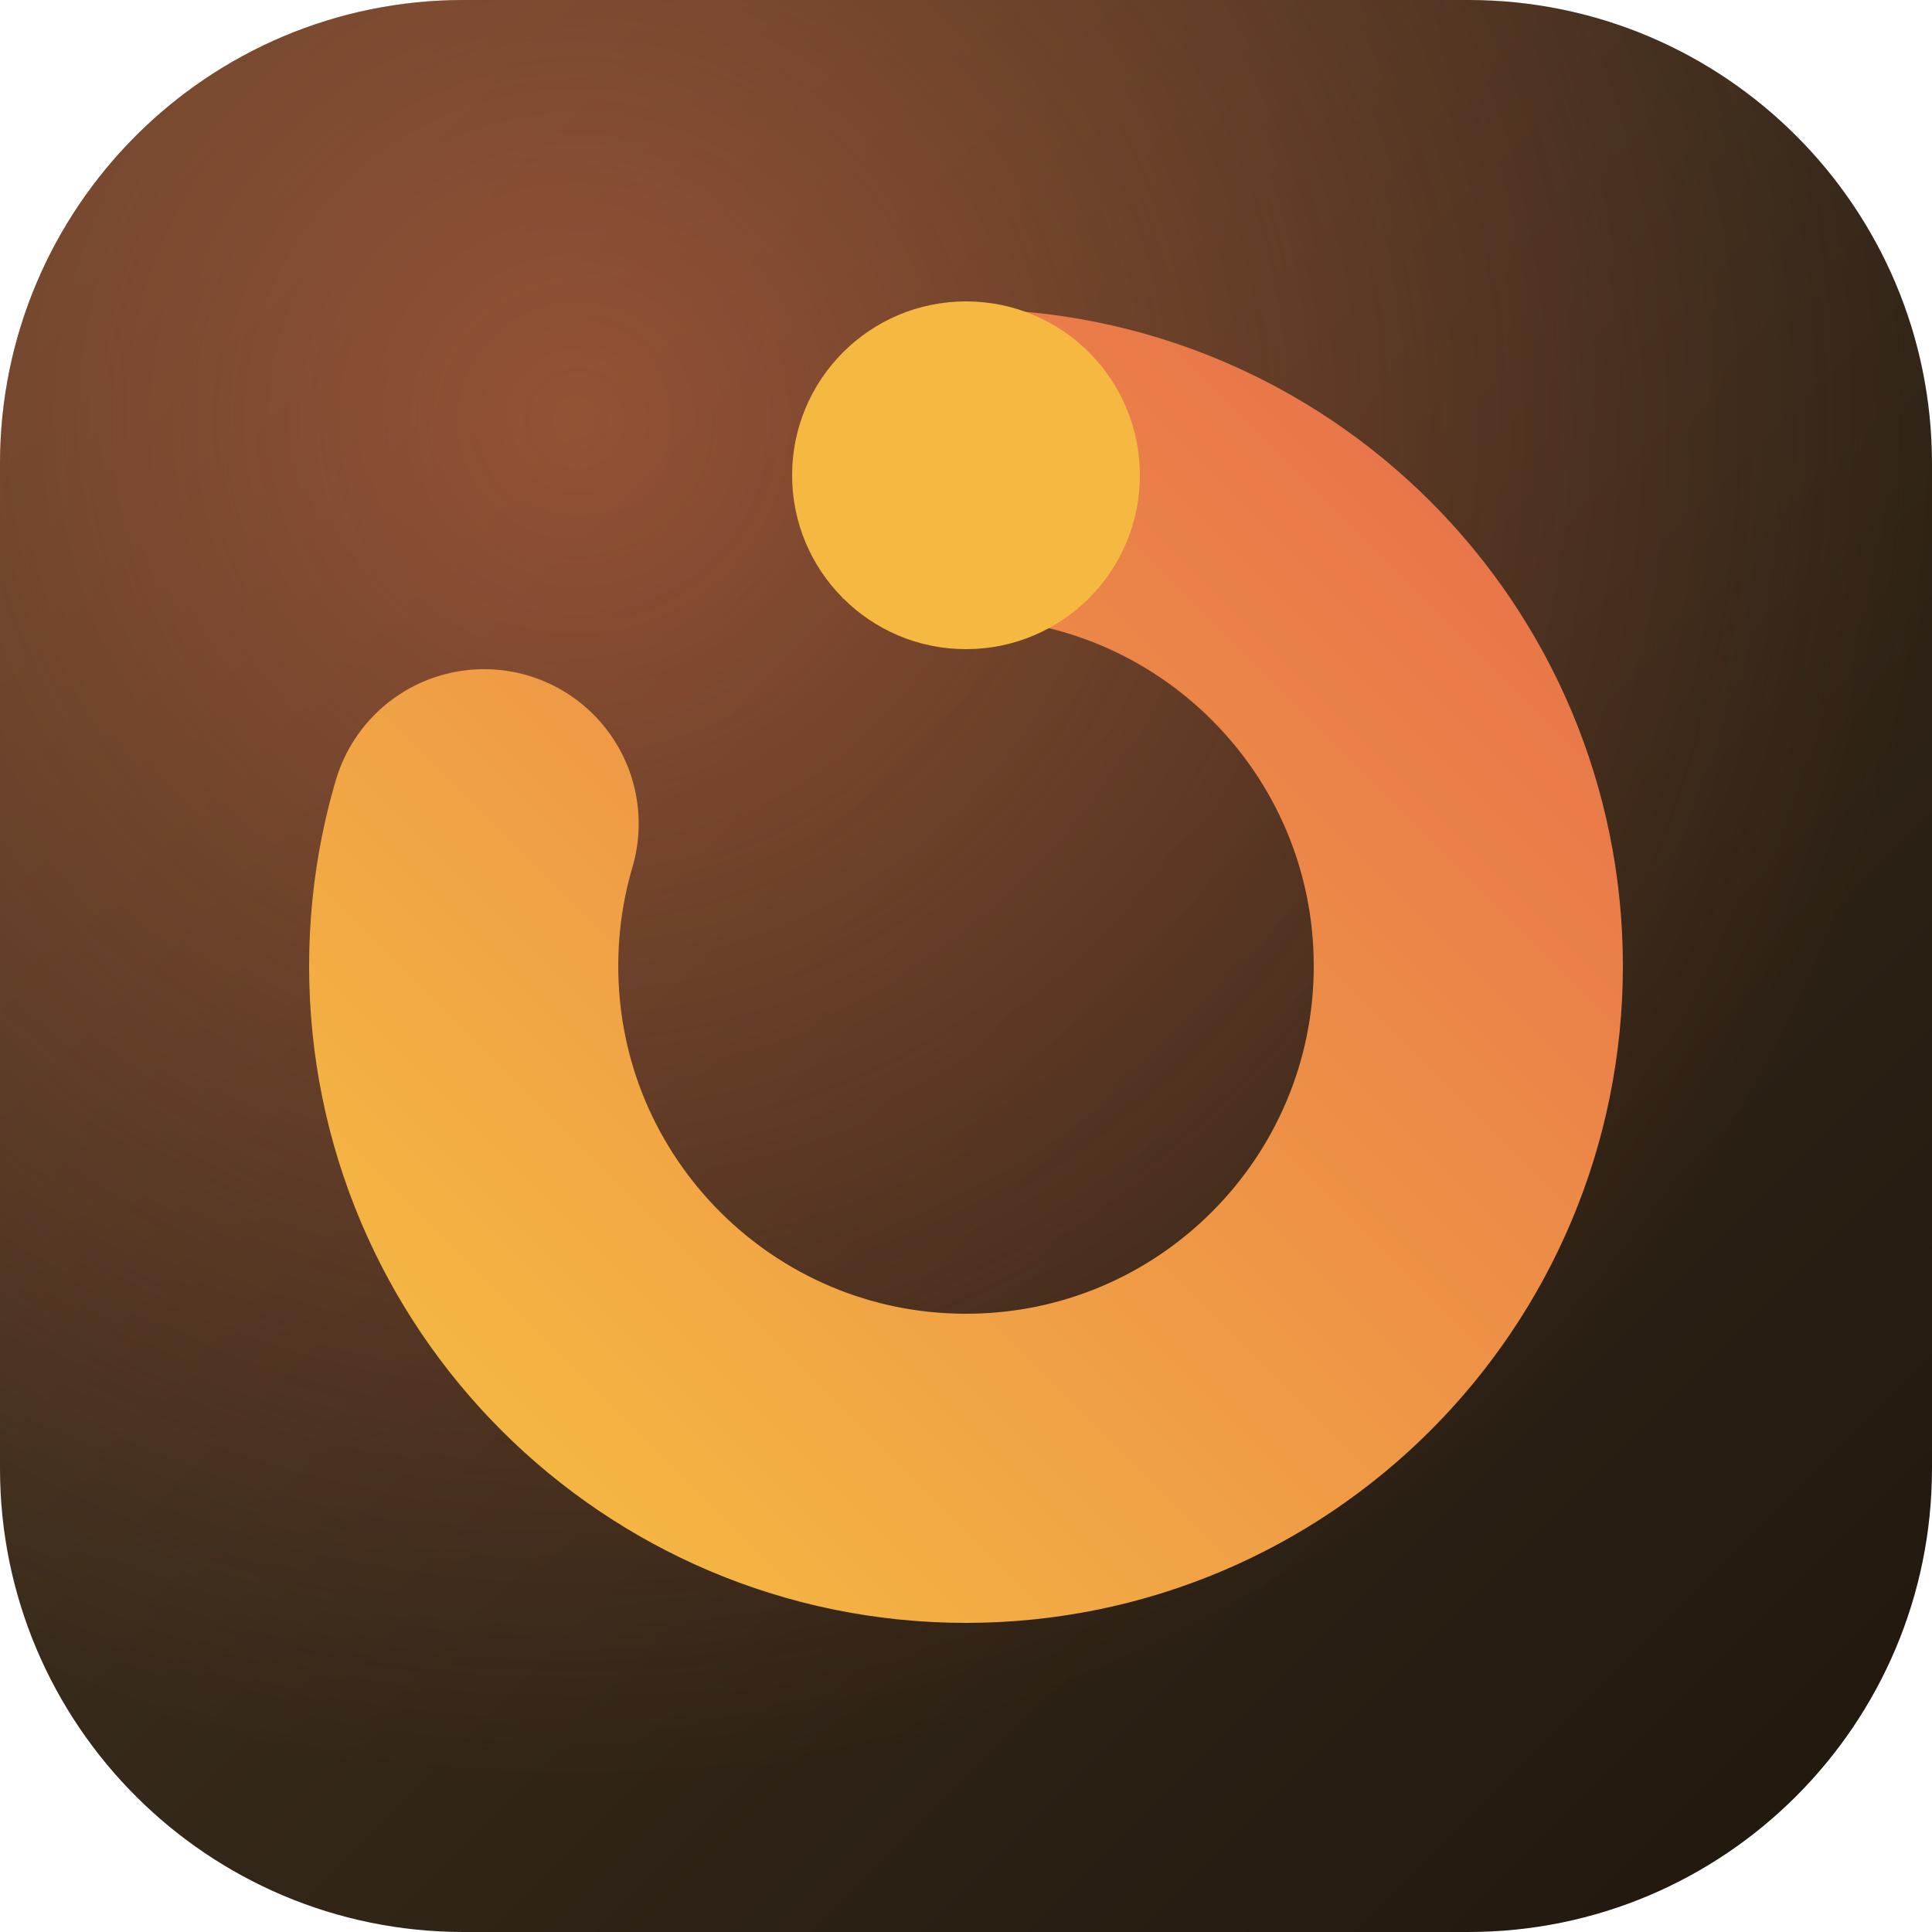
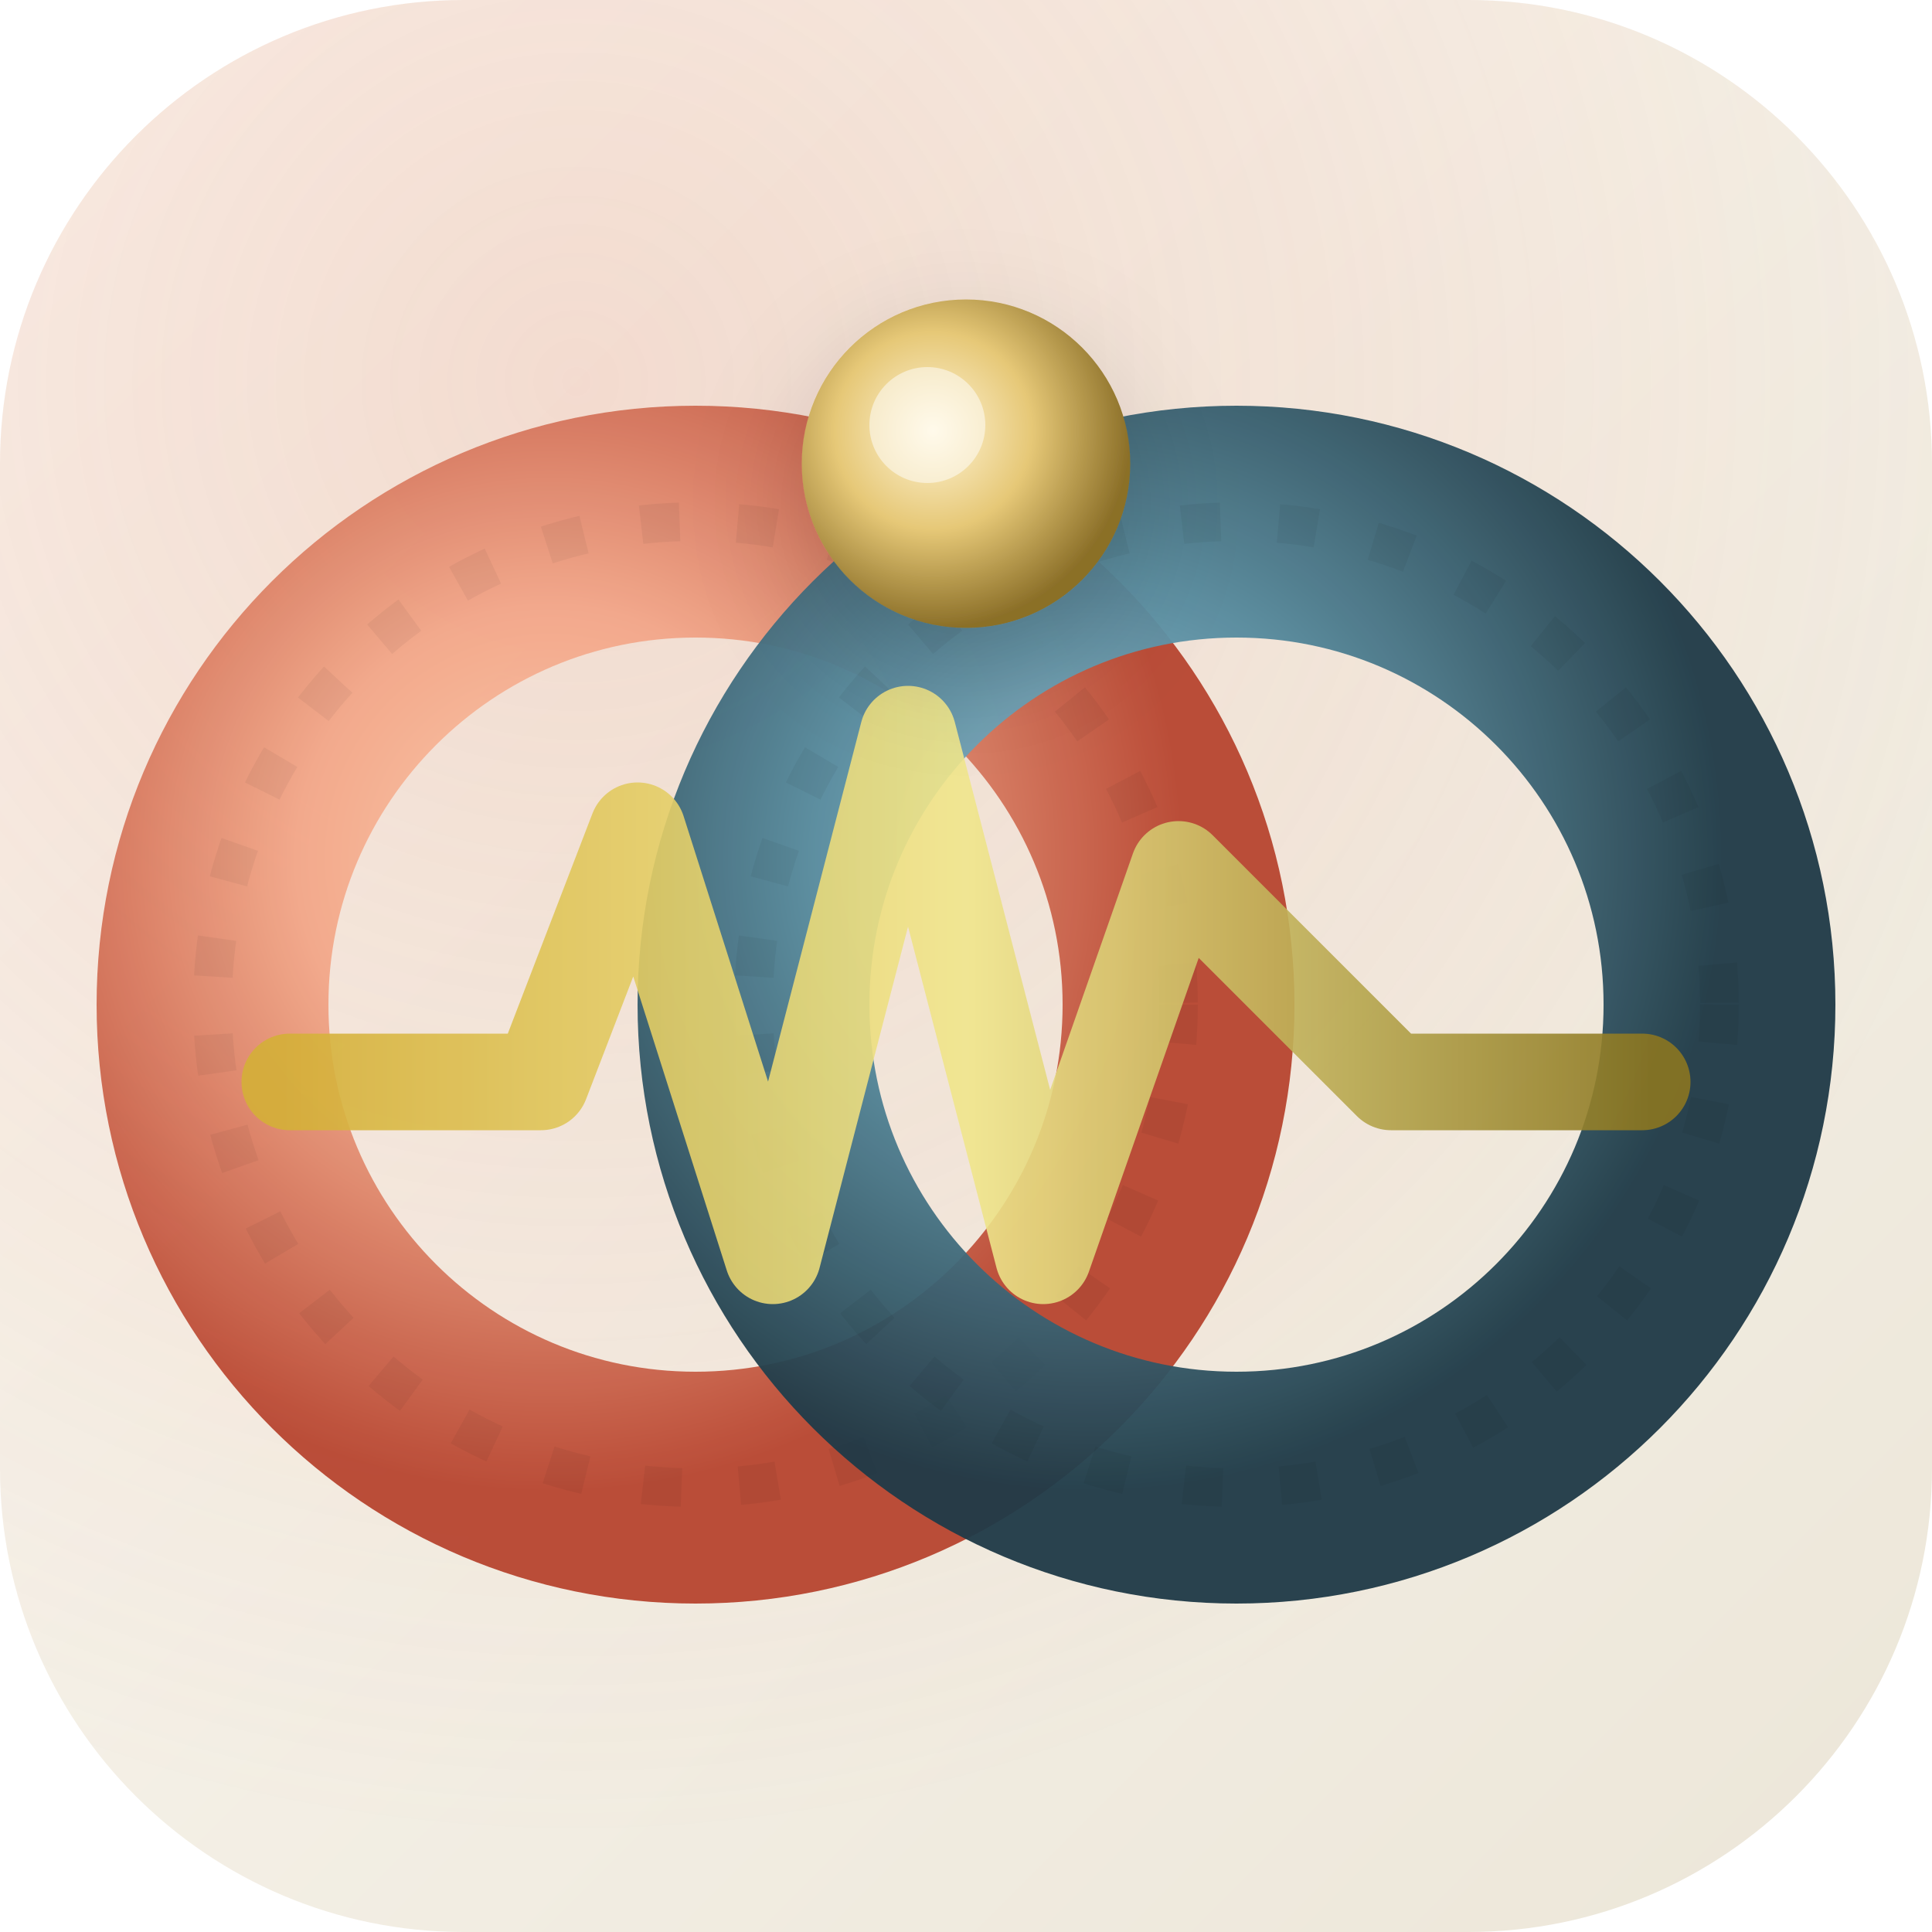
<svg xmlns="http://www.w3.org/2000/svg" viewBox="0 0 100 100">
  <defs>
    <linearGradient id="bg" x1="0" y1="0" x2="1" y2="1">
-       <stop offset="0%" stop-color="#4a3a26" />
-       <stop offset="100%" stop-color="#1f160d" />
+       <stop offset="0%" stop-color="#fbf8f2" />
+       <stop offset="100%" stop-color="#ece6d8" />
    </linearGradient>
-     <radialGradient id="glow" cx="30%" cy="22%" r="70%">
-       <stop offset="0%" stop-color="#e8734a" stop-opacity="0.5" />
-       <stop offset="100%" stop-color="#e8734a" stop-opacity="0" />
+     <radialGradient id="glow" cx="30%" cy="20%" r="75%">
+       <stop offset="0%" stop-color="#e17b5e" stop-opacity="0.2" />
+       <stop offset="100%" stop-color="#e17b5e" stop-opacity="0" />
    </radialGradient>
-     <linearGradient id="ring" x1="0" y1="0" x2="1" y2="1">
-       <stop offset="0%" stop-color="#f5b942" />
-       <stop offset="100%" stop-color="#e8734a" />
+     <radialGradient id="coralRing" cx="35%" cy="35%" r="65%">
+       <stop offset="0%" stop-color="#ffc5a8" />
+       <stop offset="40%" stop-color="#f2a688" />
+       <stop offset="100%" stop-color="#b84530" />
+     </radialGradient>
+     <radialGradient id="blueRing" cx="35%" cy="35%" r="65%">
+       <stop offset="0%" stop-color="#8ec1d4" />
+       <stop offset="40%" stop-color="#5a8fa3" />
+       <stop offset="100%" stop-color="#1f3a47" />
+     </radialGradient>
+     <radialGradient id="goldKnob" cx="40%" cy="40%" r="60%">
+       <stop offset="0%" stop-color="#fff4d6" />
+       <stop offset="50%" stop-color="#e6c877" />
+       <stop offset="100%" stop-color="#8b6f28" />
+     </radialGradient>
+     <linearGradient id="goldPulse" x1="0" y1="0" x2="1" y2="0">
+       <stop offset="0%" stop-color="#d4af37" />
+       <stop offset="50%" stop-color="#f0e68c" />
+       <stop offset="100%" stop-color="#8b7620" />
    </linearGradient>
  </defs>
  <rect x="0" y="0" width="100" height="100" rx="24" fill="url(#bg)" />
  <rect x="0" y="0" width="100" height="100" rx="24" fill="url(#glow)" />
-   <circle cx="50" cy="50" r="26" fill="none" stroke="url(#ring)" stroke-width="16" stroke-linecap="round" stroke-dasharray="130 163" transform="rotate(-90 50 50)" />
-   <circle cx="50" cy="24.6" r="9" fill="#f5b942" />
+   <circle cx="36" cy="52" r="25" fill="none" stroke="url(#coralRing)" stroke-width="12" opacity="0.95" />
+   <circle cx="36" cy="52" r="25" fill="none" stroke="rgba(0,0,0,0.08)" stroke-width="2" stroke-dasharray="2,3" opacity="0.6" />
+   <circle cx="64" cy="52" r="25" fill="none" stroke="url(#blueRing)" stroke-width="12" opacity="0.95" />
+   <circle cx="64" cy="52" r="25" fill="none" stroke="rgba(0,0,0,0.08)" stroke-width="2" stroke-dasharray="2,3" opacity="0.6" />
+   <path d="M15 56 H28 L33 43 L40 65 L47 38 L54 65 L61 45 L72 56 H85" fill="none" stroke="url(#goldPulse)" stroke-width="5" stroke-linecap="round" stroke-linejoin="round" opacity="0.9" />
+   <circle cx="50" cy="24" r="8.5" fill="url(#goldKnob)" filter="drop-shadow(0 2px 3px rgba(0,0,0,0.15))" />
+   <circle cx="48" cy="22" r="3" fill="rgba(255,255,255,0.5)" />
</svg>
